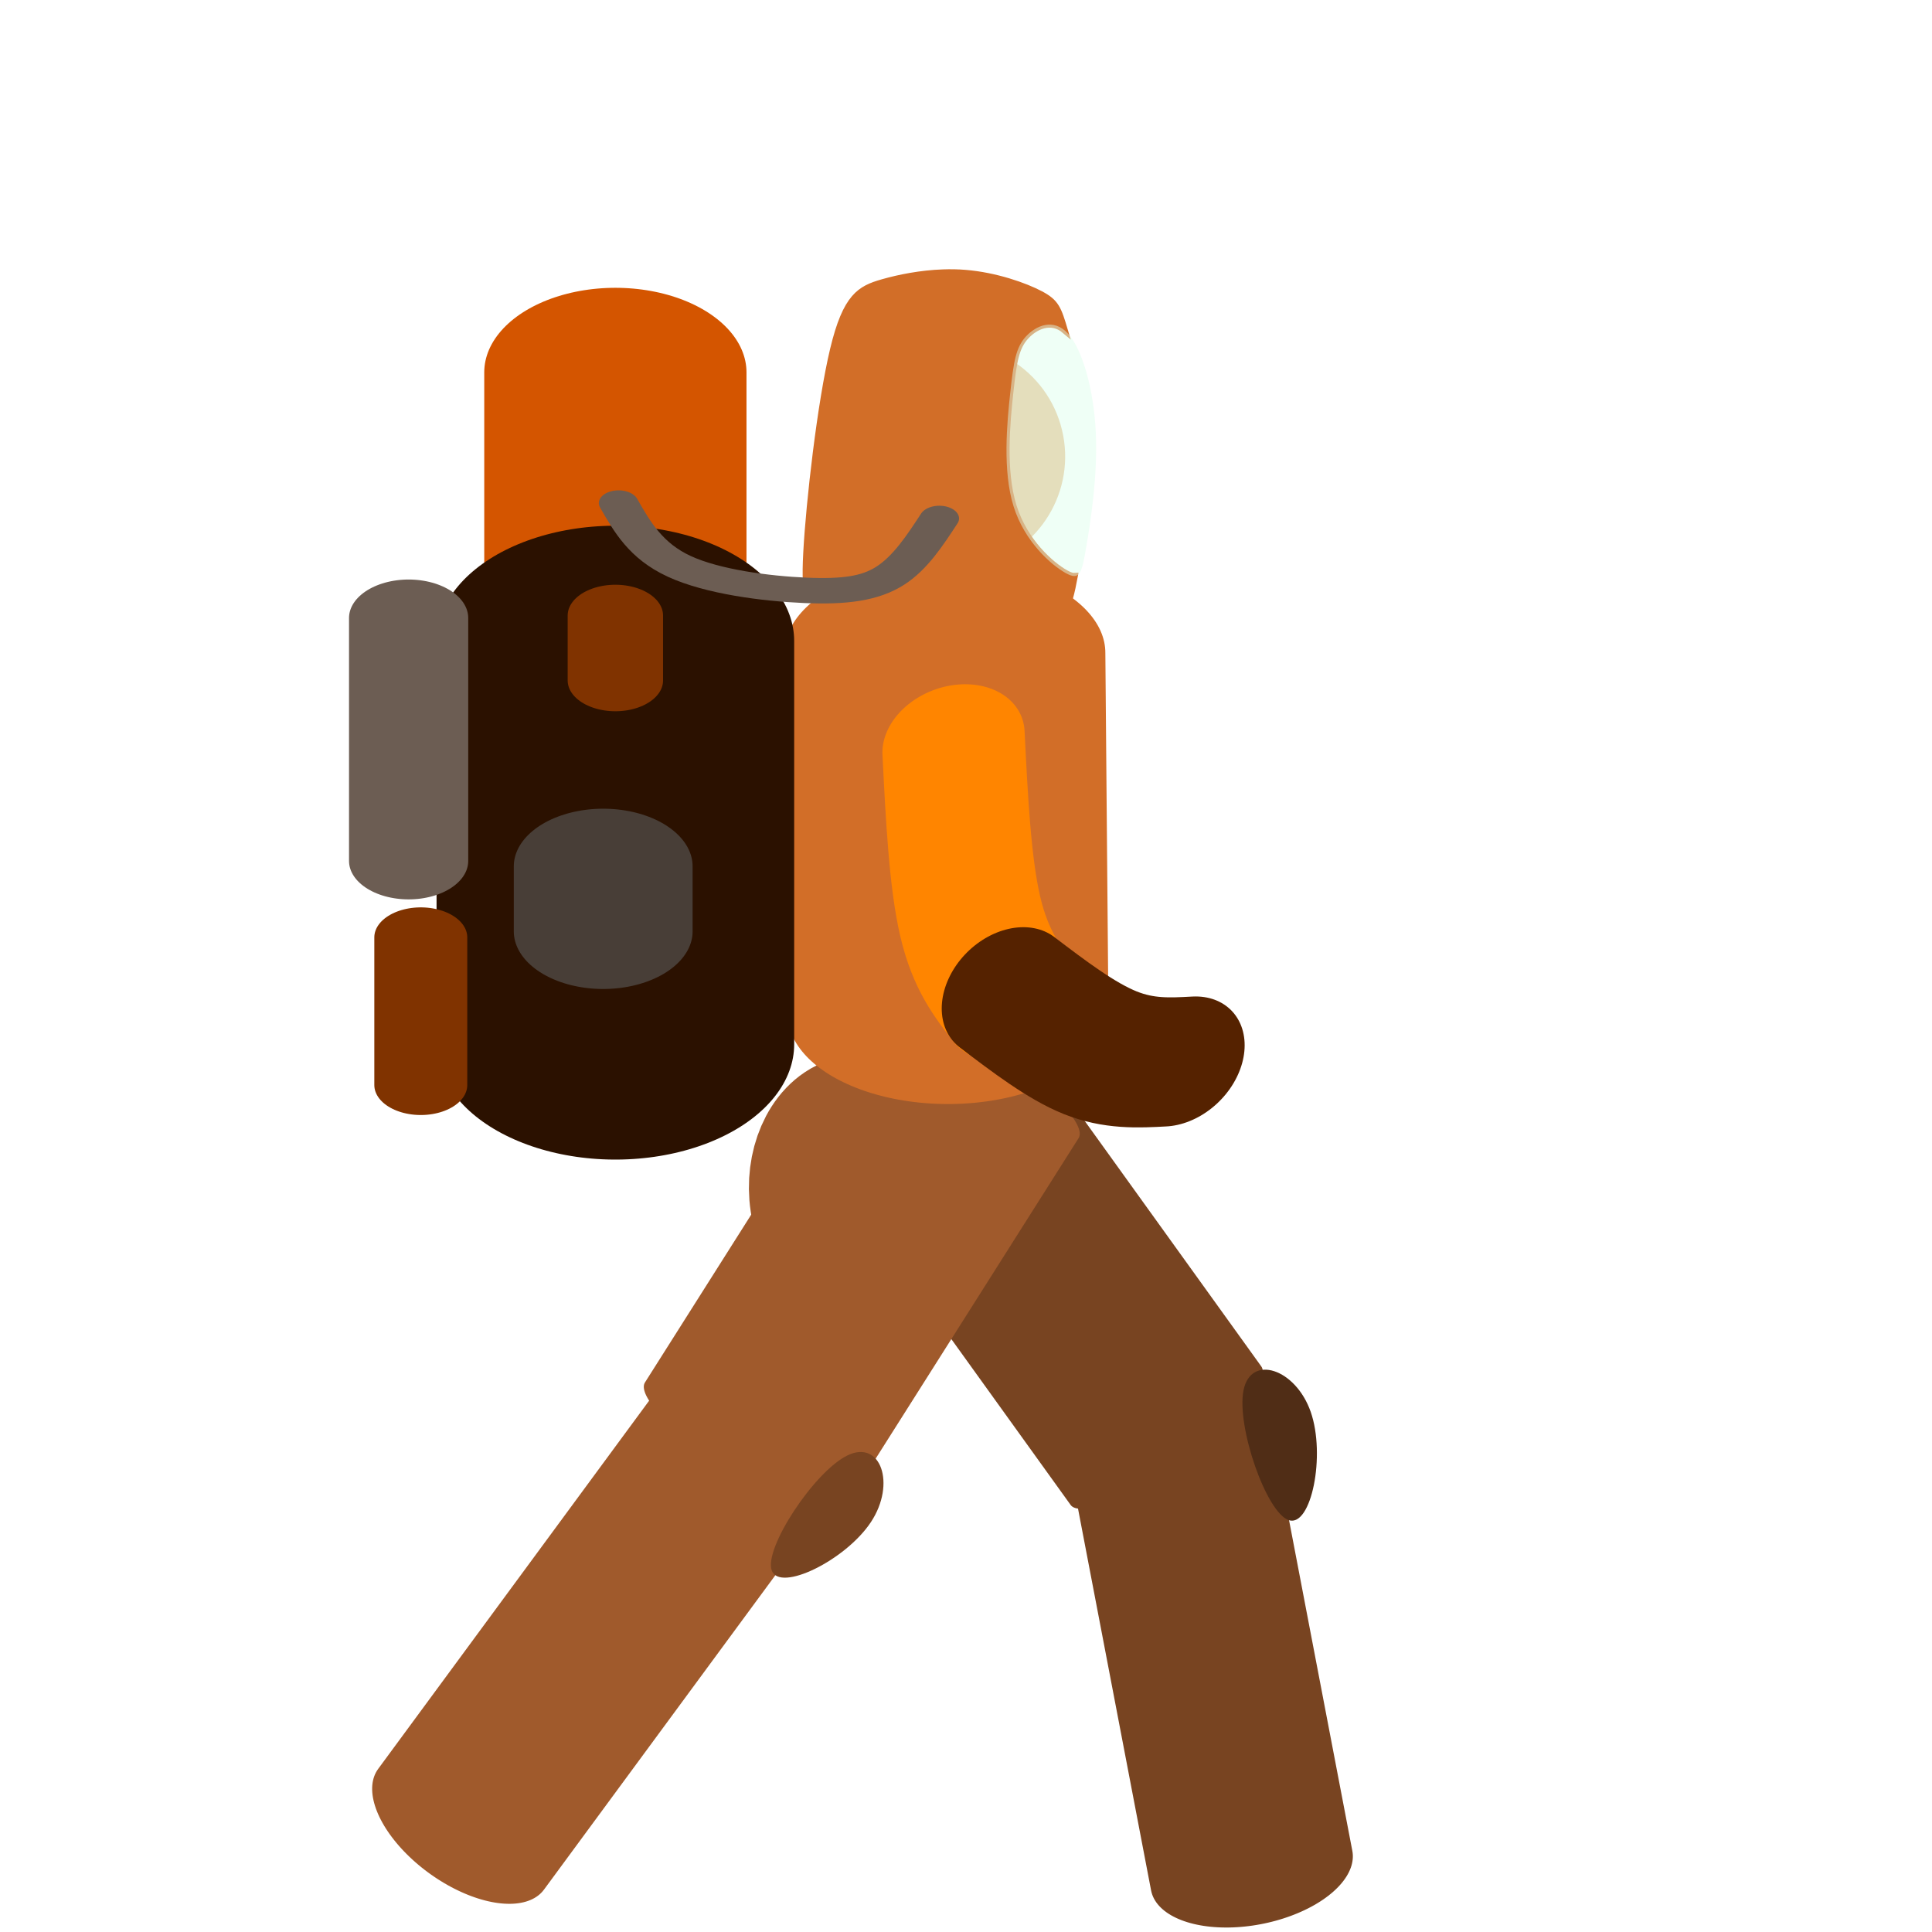
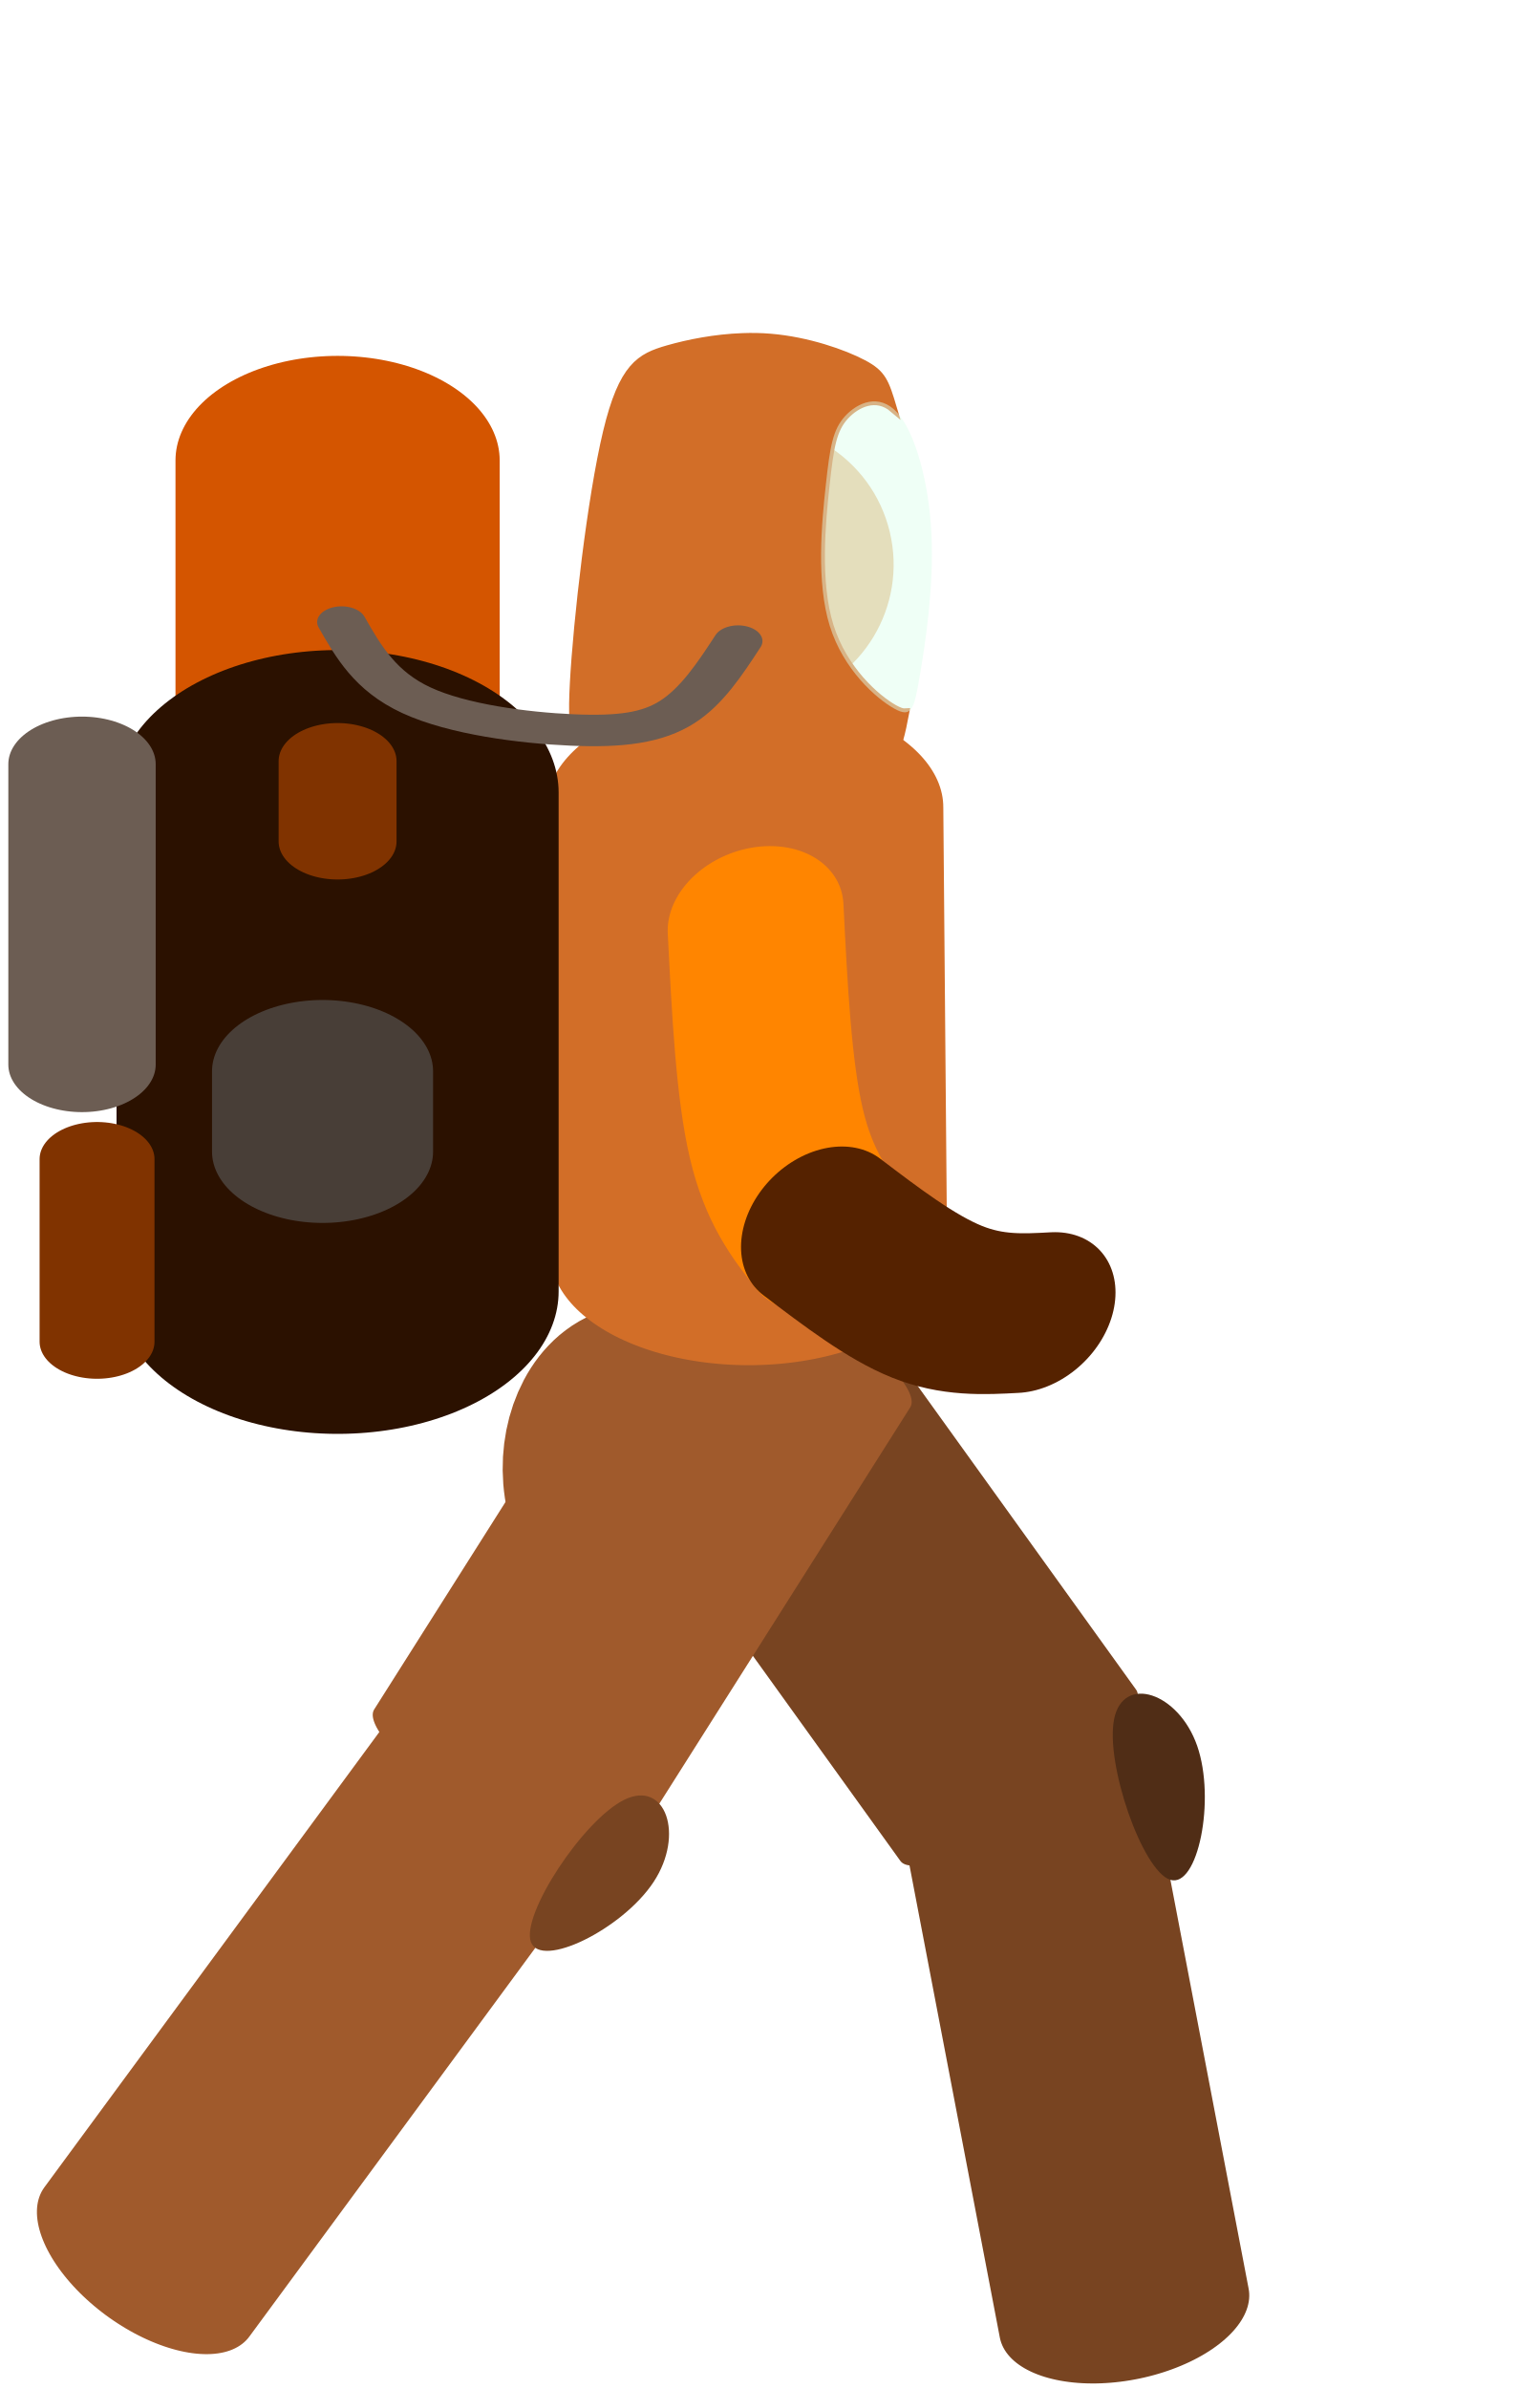
- <svg xmlns="http://www.w3.org/2000/svg" width="256" height="256" viewBox="0 0 67.733 67.733" version="1.1" id="svg1">
+ <svg xmlns="http://www.w3.org/2000/svg" width="165" height="256" viewBox="12 0 43.656 67.733" version="1.1" id="svg1">
  <defs id="defs1">
    <linearGradient id="swatch27">
      <stop style="stop-color:#ffd268;stop-opacity:1;" offset="0" id="stop27" />
    </linearGradient>
    <linearGradient id="swatch26">
      <stop style="stop-color:#ffd268;stop-opacity:1;" offset="0" id="stop26" />
    </linearGradient>
  </defs>
  <g id="g28" style="display:inline">
    <g id="g152" style="display:inline">
      <path style="display:inline;fill:none;fill-opacity:1;stroke:#784421;stroke-width:4.571;stroke-linecap:round;stroke-dasharray:none;stroke-opacity:1;paint-order:normal" d="m 47.973,32.639 c 0.424,11.601 0.848,23.202 1.272,34.803" id="path144" transform="matrix(1.470857,-1.048499,0.2034459,0.3958953,-45.27676,75.26583)" />
      <path style="display:inline;fill:none;fill-opacity:1;stroke:#784421;stroke-width:4.63;stroke-linecap:round;stroke-dasharray:none;stroke-opacity:1;paint-order:normal" id="path145" d="m 33.732,44.389 a 1.591,2.322 0 0 1 -1.88,-1.774 1.591,2.322 0 0 1 1.197,-2.762 1.591,2.322 0 0 1 1.903,1.721 1.591,2.322 0 0 1 -1.16,2.795" />
      <path style="display:inline;fill:none;fill-opacity:1;stroke:#784421;stroke-width:4.077;stroke-linecap:round;stroke-dasharray:none;stroke-opacity:1;paint-order:normal" d="m 49.627,56.626 c -0.021,5.853 -0.042,11.707 -0.064,17.56" id="path146" transform="matrix(1.729938,-0.3434273,0.1819434,0.9164987,-55.35566,14.61054)" />
      <path style="display:inline;fill:#502d16;fill-opacity:1;stroke:none;stroke-width:4.077;stroke-linecap:round;stroke-dasharray:none;stroke-opacity:1;paint-order:normal" d="m 50.497,46.397 c 0.079,-0.122 0.176,0.163 0.146,0.427 -0.03,0.264 -0.187,0.508 -0.236,0.366 -0.049,-0.142 0.011,-0.671 0.09,-0.793 z" id="path147" transform="matrix(7.710521,-8.699699,2.878584,4.762762,-479.3187,267.0663)" />
    </g>
  </g>
  <g id="layer1" style="display:inline">
    <g id="g144" style="display:inline">
      <path style="fill:none;fill-opacity:1;stroke:#a05a2c;stroke-width:4.571;stroke-linecap:round;stroke-dasharray:none;stroke-opacity:1;paint-order:normal" d="m 47.973,32.639 c 0.424,11.601 0.848,23.202 1.272,34.803" id="path135" transform="matrix(1.521968,0.9728236,-0.2912632,0.3365844,-29.19383,-19.94702)" />
      <path style="fill:none;fill-opacity:1;stroke:#a05a2c;stroke-width:4.63;stroke-linecap:round;stroke-dasharray:none;stroke-opacity:1;paint-order:normal" id="path136" d="m 30.488,43.902 a 1.591,2.322 0 0 1 -1.88,-1.774 1.591,2.322 0 0 1 1.197,-2.762 1.591,2.322 0 0 1 1.903,1.721 1.591,2.322 0 0 1 -1.16,2.795" />
      <path style="fill:none;fill-opacity:1;stroke:#a05a2c;stroke-width:4.077;stroke-linecap:round;stroke-dasharray:none;stroke-opacity:1;paint-order:normal" d="m 49.627,56.626 c -0.021,5.853 -0.042,11.707 -0.064,17.56" id="path137" transform="matrix(1.427675,1.035554,-0.5486231,0.7563637,-13.89509,-43.30584)" />
      <path style="fill:#784421;fill-opacity:1;stroke:none;stroke-width:4.077;stroke-linecap:round;stroke-dasharray:none;stroke-opacity:1;paint-order:normal" d="m 50.497,46.397 c 0.079,-0.122 0.176,0.163 0.146,0.427 -0.03,0.264 -0.187,0.508 -0.236,0.366 -0.049,-0.142 0.011,-0.671 0.09,-0.793 z" id="path138" transform="matrix(11.59489,0.8338685,-2.031877,5.180891,-461.5236,-231.4616)" />
    </g>
  </g>
  <g id="layer2" style="display:inline">
-     <g id="g189" style="display:inline">
-       <path style="fill:none;stroke:#d26e28;stroke-width:5.292;stroke-linecap:round;stroke-dasharray:none;stroke-opacity:1;paint-order:normal" d="m 34.675,37.984 c -0.191,3.521 -0.382,7.041 -0.573,10.562" id="path2" transform="matrix(2.122495,-0.07058255,0.125449,1.1942,-45.23665,-20.02612)" />
-     </g>
+     <path style="display:inline;fill:none;stroke:#d26e28;stroke-width:5.292;stroke-linecap:round;stroke-dasharray:none;stroke-opacity:1;paint-order:normal" d="m 34.675,37.984 c -0.191,3.521 -0.382,7.041 -0.573,10.562" id="path2" transform="matrix(2.122495,-0.07058255,0.125449,1.1942,-45.23665,-20.02612)" />
  </g>
  <g id="layer5" style="display:inline">
    <g id="g42" transform="matrix(1.579434,0,0,1.018117,-1.876076,2.792475)" style="display:inline">
      <path style="fill:none;fill-opacity:1;stroke:#d45500;stroke-width:5.821;stroke-linecap:round;stroke-linejoin:bevel;stroke-dasharray:none;stroke-opacity:1;paint-order:normal" d="M 14.847,10.078 V 17.546" id="path40" />
      <path style="fill:none;fill-opacity:1;stroke:#2b1100;stroke-width:7.938;stroke-linecap:round;stroke-linejoin:bevel;stroke-dasharray:none;stroke-opacity:1;paint-order:normal" d="m 14.847,19.329 v 13.889" id="path37" />
      <path style="fill:none;fill-opacity:1;stroke:#6c5d53;stroke-width:2.646;stroke-linecap:round;stroke-linejoin:bevel;stroke-dasharray:none;stroke-opacity:1;paint-order:normal" d="m 10.258,18.536 v 8.368" id="path38" />
      <path style="fill:none;fill-opacity:1;stroke:#803300;stroke-width:2.063;stroke-linecap:round;stroke-linejoin:bevel;stroke-dasharray:none;stroke-opacity:1;paint-order:normal" d="m 10.528,29.534 v 5.087" id="path39" />
      <path style="fill:#483e37;fill-opacity:1;stroke:#483e37;stroke-width:3.969;stroke-linecap:round;stroke-linejoin:bevel;stroke-dasharray:none;stroke-opacity:1;paint-order:normal" d="m 14.577,27.089 v 2.239" id="path41" />
      <path style="fill:#483e37;fill-opacity:1;stroke:#803300;stroke-width:2.117;stroke-linecap:round;stroke-linejoin:bevel;stroke-dasharray:none;stroke-opacity:1;paint-order:normal" d="m 14.847,18.451 v 2.239" id="path42" />
    </g>
  </g>
  <g id="layer6" style="display:inline">
    <g id="g135" style="display:inline" transform="translate(0.7937499,0.5953124)">
      <path style="fill:none;fill-opacity:1;stroke:#ff8500;stroke-width:4.077;stroke-linecap:round;stroke-dasharray:none;stroke-opacity:1;paint-order:normal" d="m 50.928,23.844 c -0.54,2.249 -1.08,4.499 -1.23,6.104 -0.15,1.605 0.09,2.564 0.33,3.524" id="path131" transform="matrix(1.176544,-0.4303896,0.3333604,0.9112982,-35.23275,25.63776)" />
      <path style="fill:none;fill-opacity:1;stroke:#552200;stroke-width:4.077;stroke-linecap:round;stroke-dasharray:none;stroke-opacity:1;paint-order:normal" d="m 46.069,34.642 c -0.21,1.44 -0.42,2.879 -0.345,3.959 0.075,1.08 0.435,1.8 0.795,2.519" id="path132" transform="matrix(0.6910958,-1.025432,0.8848246,0.4461471,-27.97996,65.97552)" />
    </g>
  </g>
  <g id="layer4">
    <g id="g19" transform="translate(-3.372108,-1.336118)" style="display:inline">
      <path style="fill:#eabf90;fill-opacity:1;stroke:none;stroke-width:0.297;stroke-linecap:round;stroke-dasharray:none;stroke-opacity:1;paint-order:normal" id="path14" d="m 37.562,21.225 a 3.969,3.969 0 0 1 -4.692,-3.031 3.969,3.969 0 0 1 2.986,-4.721 3.969,3.969 0 0 1 4.749,2.941 3.969,3.969 0 0 1 -2.895,4.777" clip-path="none" />
      <g id="g18">
        <path id="path13-2" style="fill:#d26e28;fill-opacity:1;stroke:#d26e28;stroke-width:0.265;stroke-linecap:round;stroke-dasharray:none;stroke-opacity:1;paint-order:normal" d="m 40.239,20.742 c -0.961,0.034 -1.882,0.217 -2.605,0.423 -0.965,0.276 -1.58,0.594 -2.131,2.895 -0.551,2.301 -1.04,6.585 -1.156,8.759 -0.117,2.174 0.138,2.238 0.986,1.909 0.848,-0.329 2.291,-1.05 4.019,-0.976 1.728,0.074 3.743,0.944 4.856,1.4 1.113,0.456 1.326,0.498 1.612,-0.806 0.034,-0.154 0.069,-0.326 0.104,-0.515 -0.102,0.008 -0.23,-0.037 -0.399,-0.132 -0.615,-0.344 -1.765,-1.345 -2.243,-2.877 -0.478,-1.533 -0.284,-3.597 -0.138,-4.926 0.146,-1.329 0.243,-1.924 0.672,-2.393 0.399,-0.436 1.084,-0.763 1.679,-0.257 -0.282,-0.947 -0.378,-1.219 -1.042,-1.572 -0.679,-0.361 -1.951,-0.806 -3.245,-0.912 -0.323,-0.027 -0.648,-0.032 -0.968,-0.02 z" transform="matrix(0.8129977,0,0,0.8129977,3.716865,-5.974691)" />
        <path style="fill:#deffeb;fill-opacity:0.48;stroke:none;stroke-width:0.228;stroke-linecap:round;stroke-dasharray:none;stroke-opacity:1;paint-order:normal" d="m 40.814,13.032 c -0.507,-0.559 -1.126,-0.28 -1.475,0.102 -0.349,0.381 -0.428,0.865 -0.546,1.945 -0.119,1.081 -0.277,2.759 0.112,4.005 0.388,1.246 1.323,2.06 1.824,2.34 0.5,0.28 0.566,0.025 0.724,-0.903 0.158,-0.928 0.408,-2.53 0.336,-4.031 -0.072,-1.5 -0.467,-2.899 -0.974,-3.458 z" id="path15" />
      </g>
      <path style="fill:none;fill-opacity:1;stroke:#6c5d53;stroke-width:0.876;stroke-linecap:round;stroke-linejoin:bevel;stroke-dasharray:none;stroke-opacity:1;paint-order:normal" d="m 22.038,15.11 c -0.323,0.766 -0.646,1.532 -1.092,1.974 -0.446,0.442 -1.016,0.56 -1.889,0.501 -0.874,-0.059 -2.051,-0.295 -2.791,-0.825 -0.741,-0.53 -1.044,-1.355 -1.348,-2.18" id="path43" transform="matrix(1.579434,0,0,1.018117,1.496031,4.128593)" />
    </g>
  </g>
</svg>
